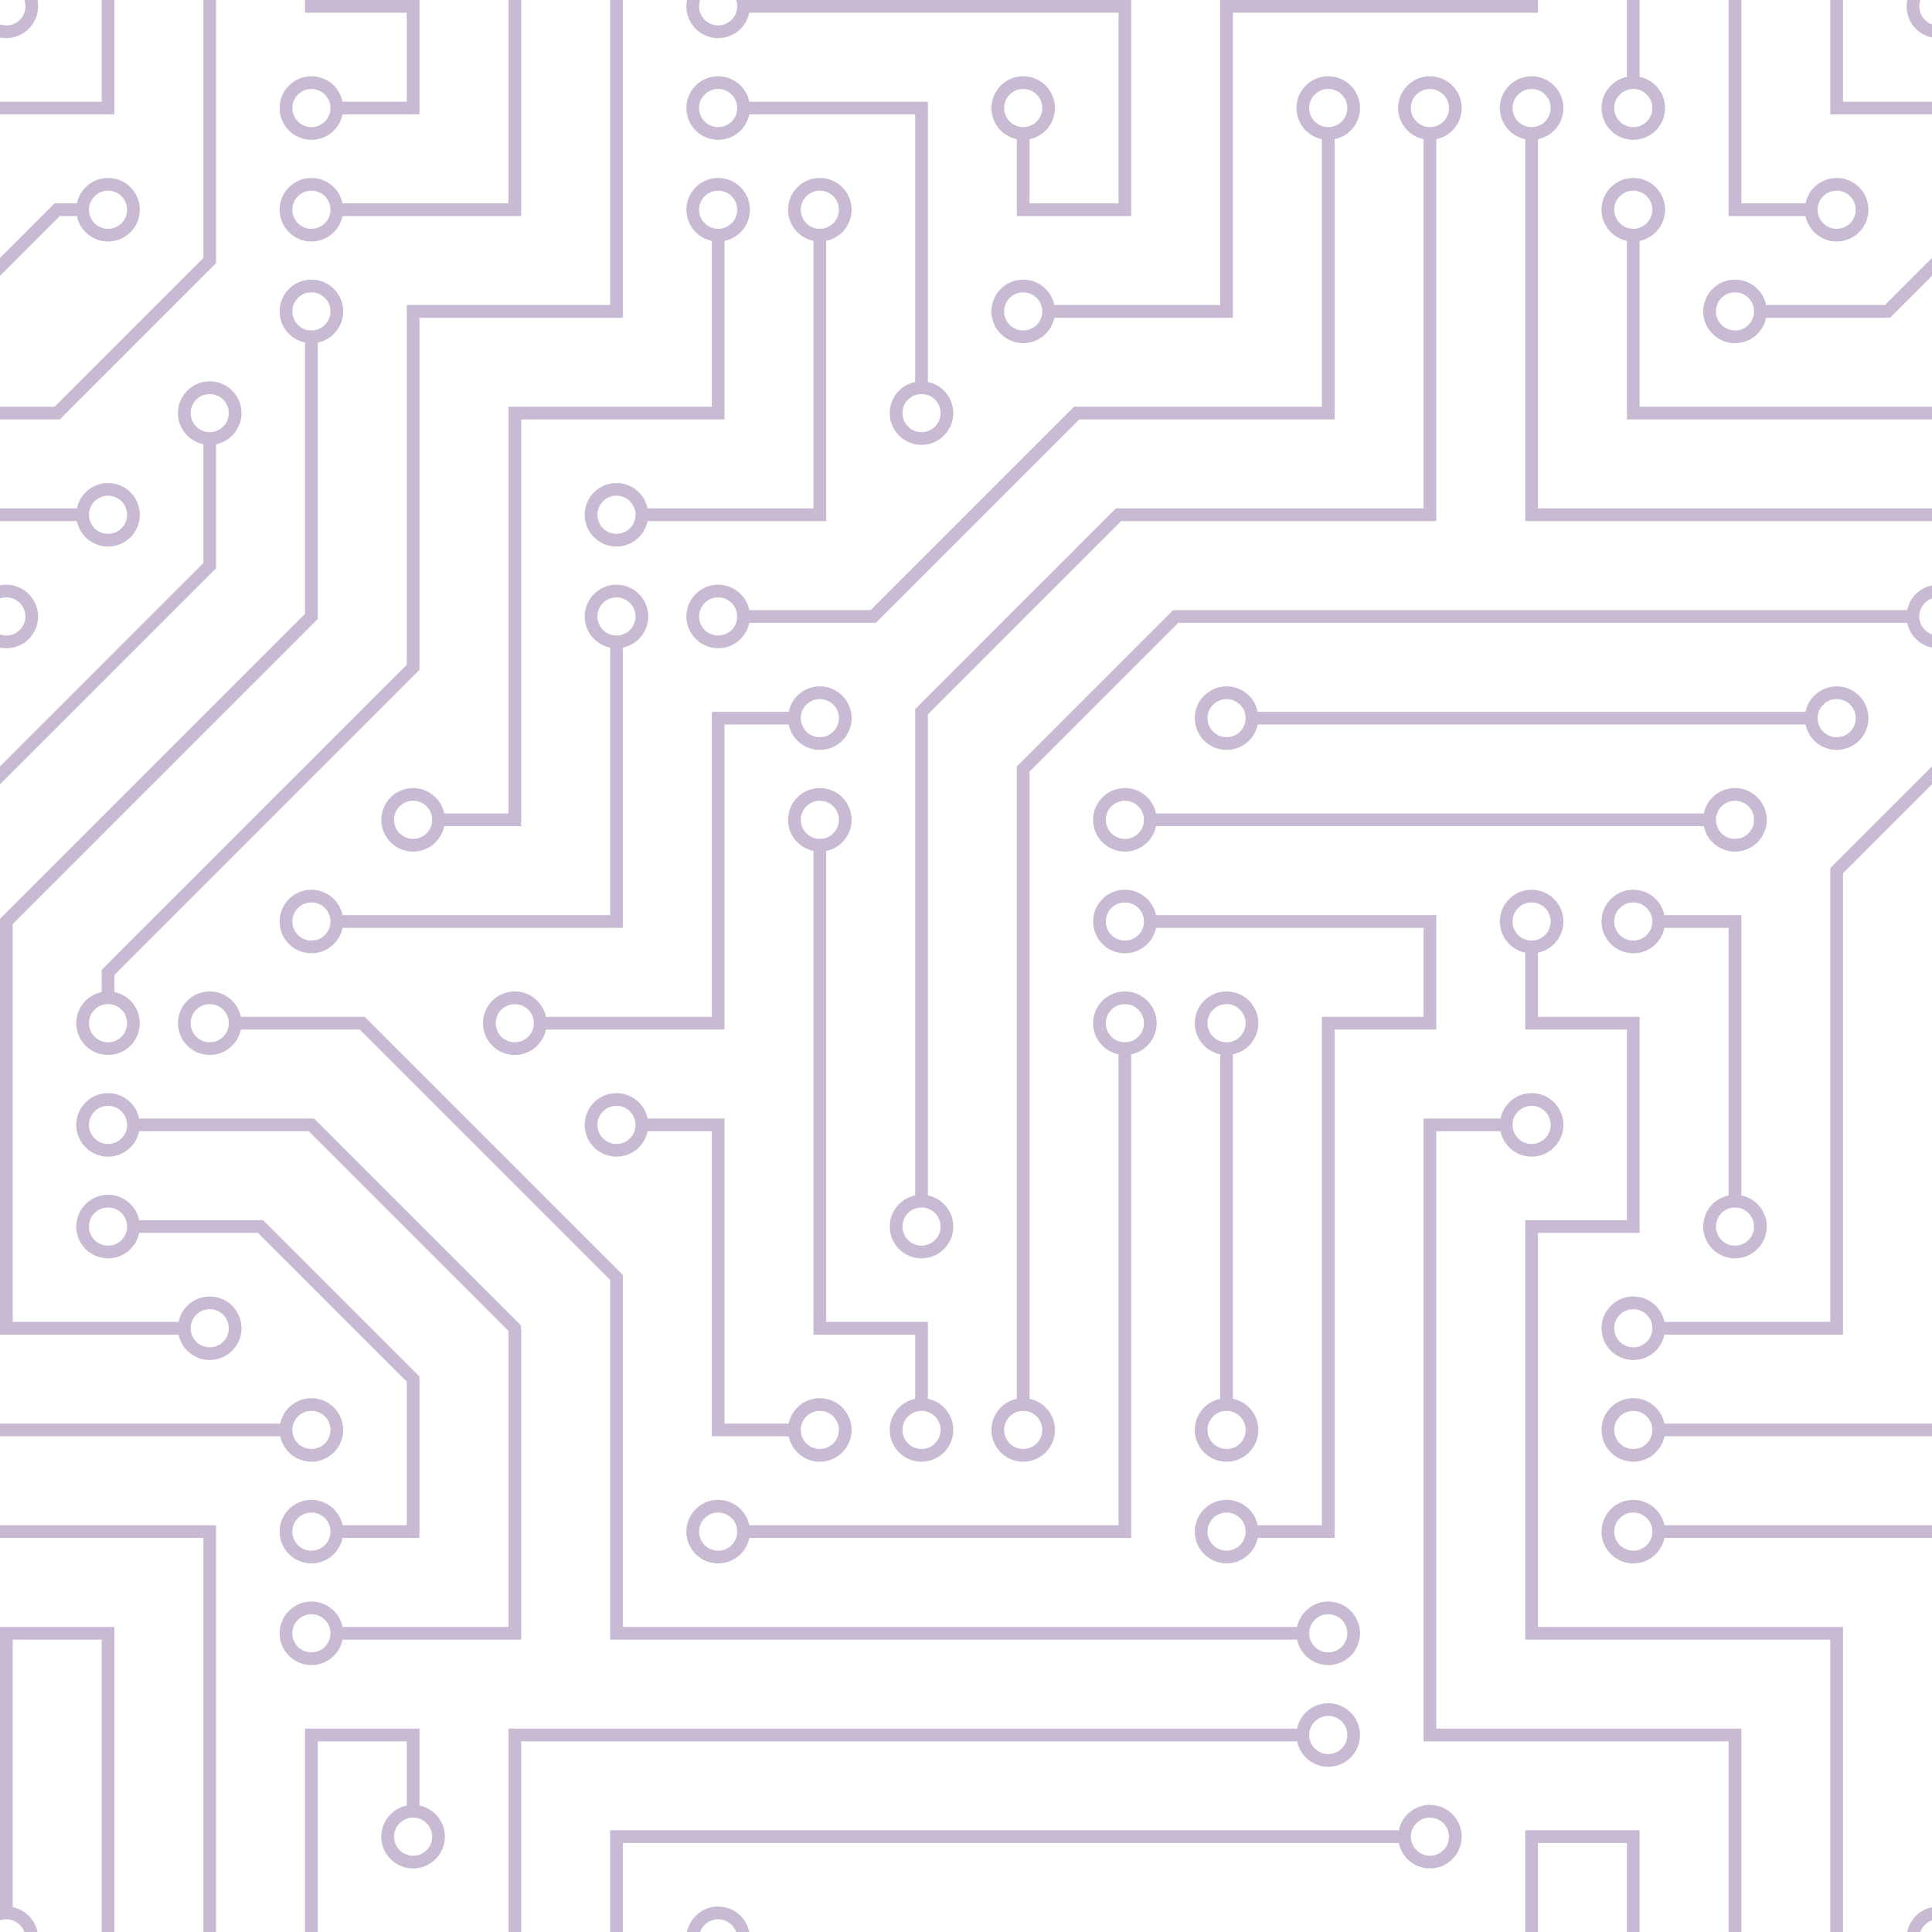
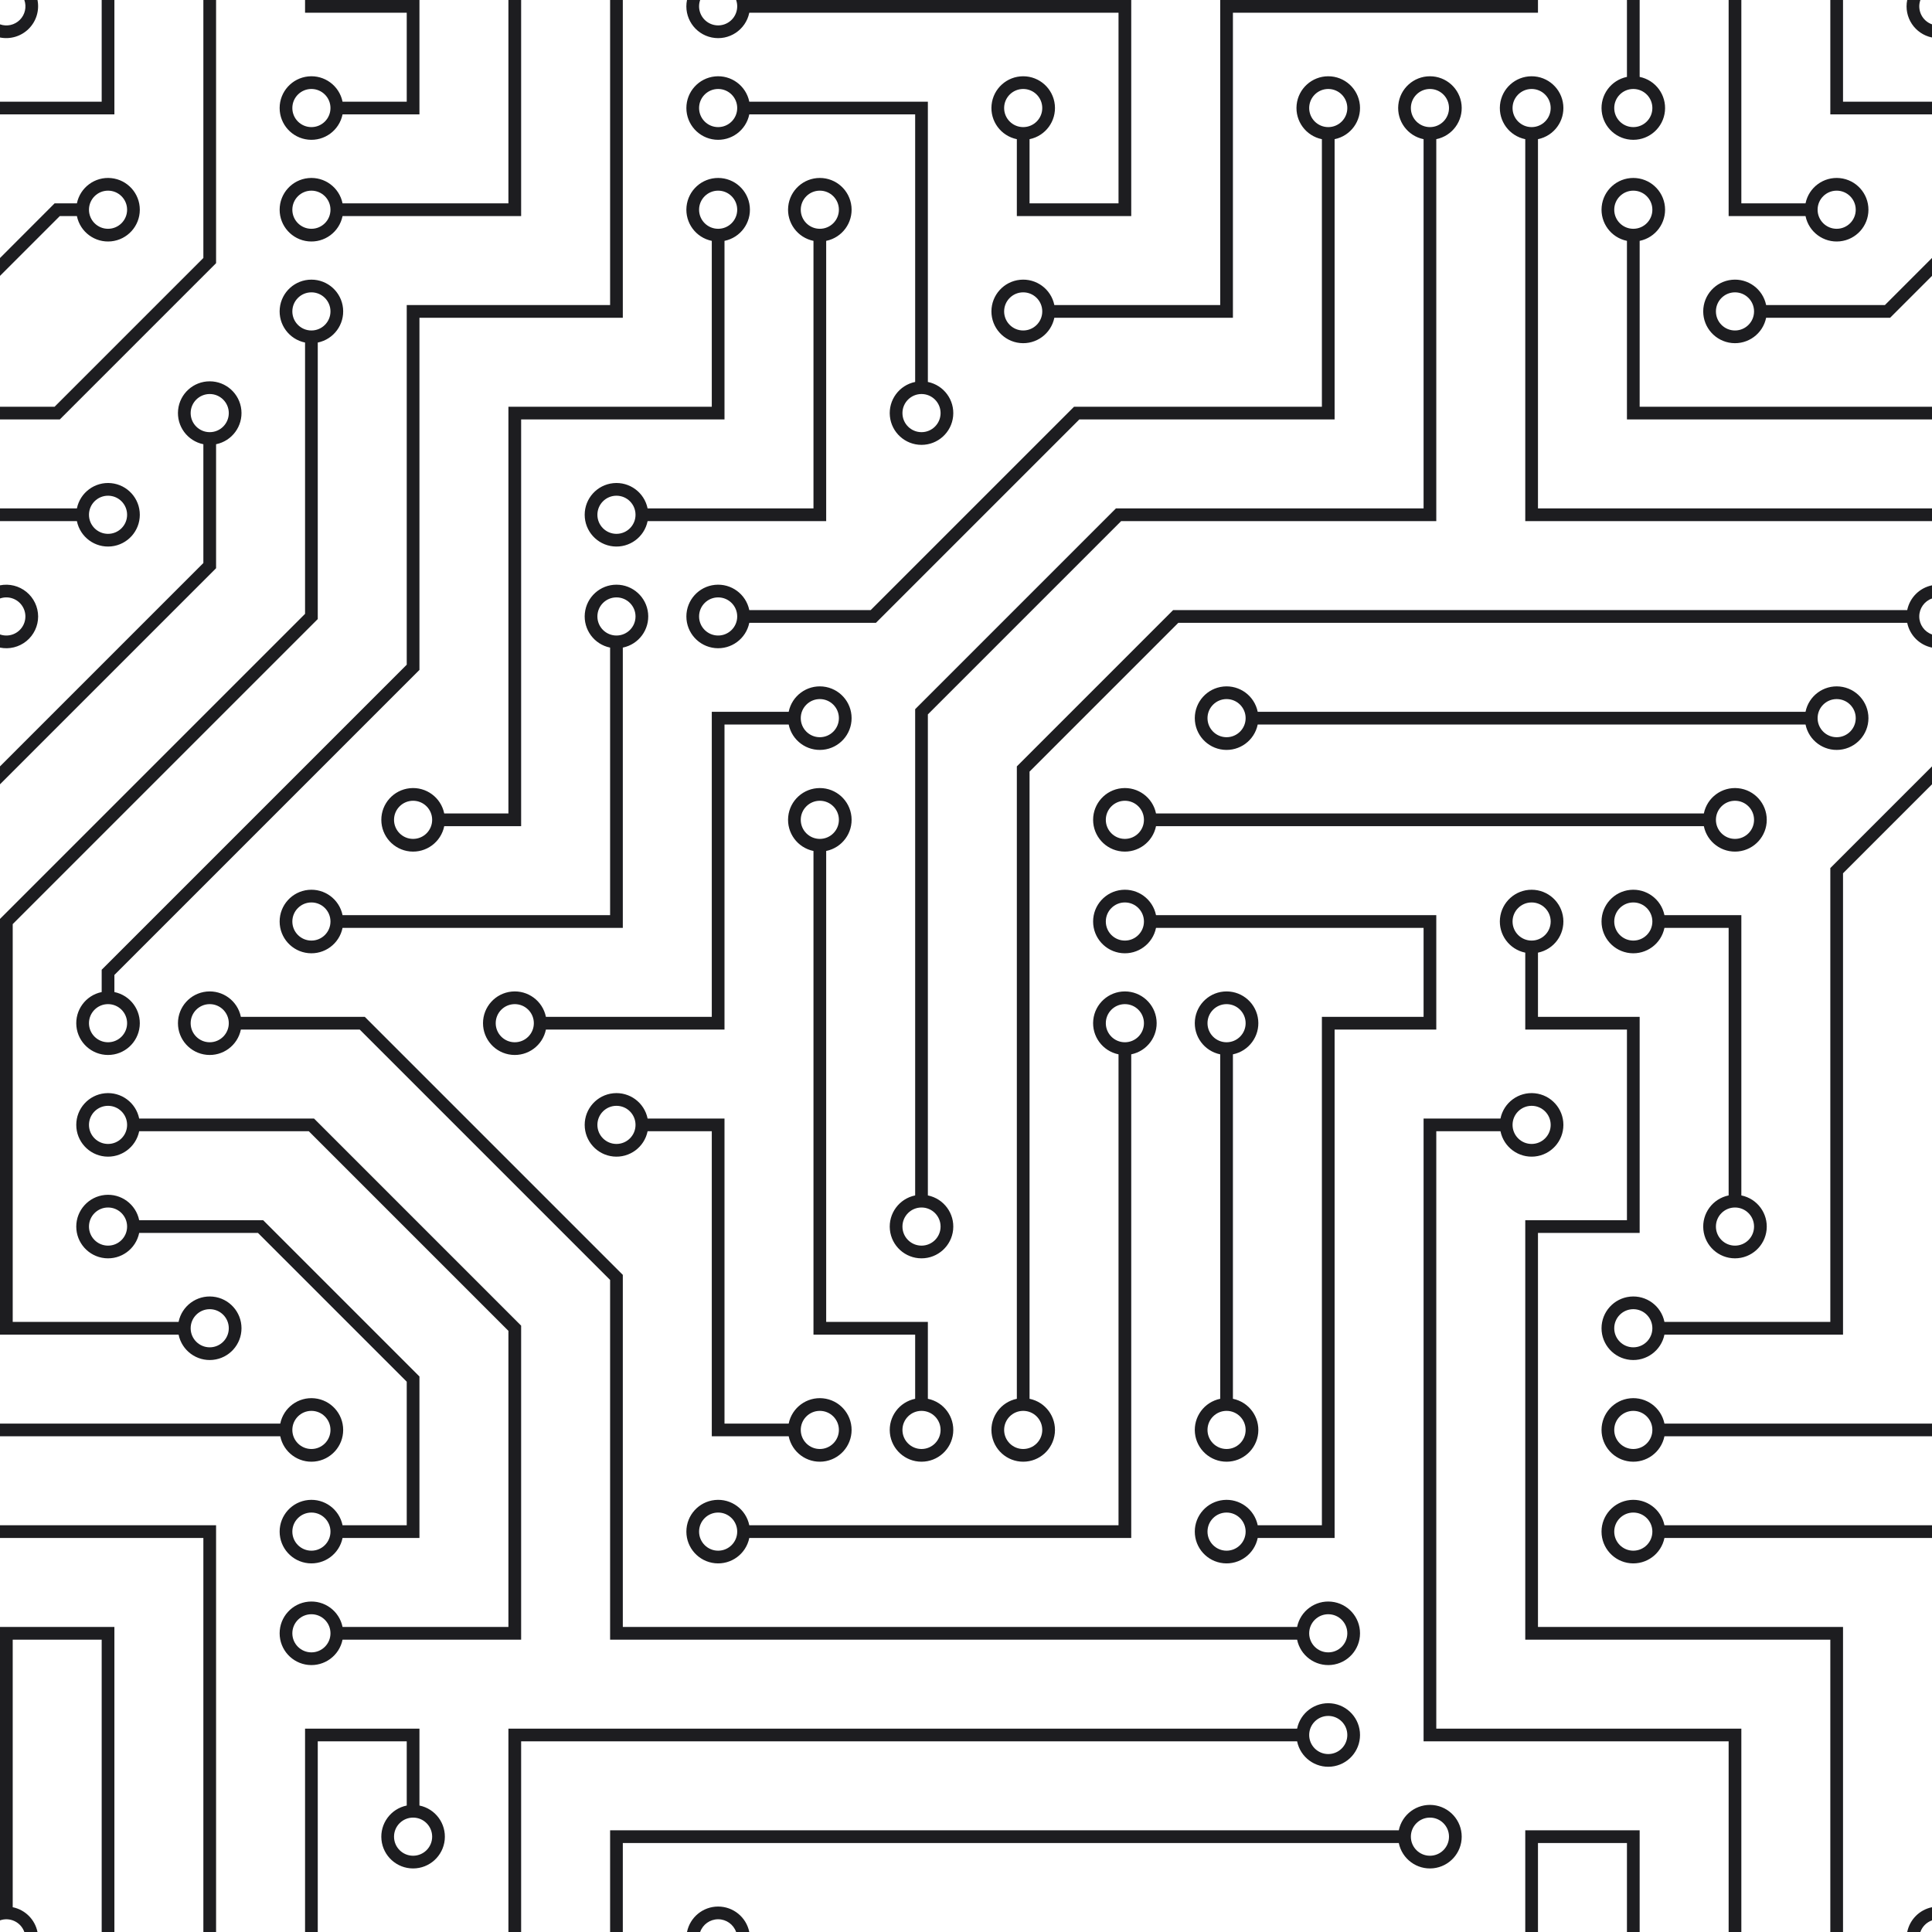
<svg xmlns="http://www.w3.org/2000/svg" viewBox="0 0 304 304" width="304" height="304">
-   <path fill="#4614674a" d="M44.1 224a5 5 0 1 1 0 2H0v-2h44.1zm160 48a5 5 0 1 1 0 2H82v-2h122.1zm57.8-46a5 5 0 1 1 0-2H304v2h-42.1zm0 16a5 5 0 1 1 0-2H304v2h-42.1zm6.2-114a5 5 0 1 1 0 2h-86.2a5 5 0 1 1 0-2h86.2zm-256-48a5 5 0 1 1 0 2H0v-2h12.1zm185.8 34a5 5 0 1 1 0-2h86.2a5 5 0 1 1 0 2h-86.2zM258 12.1a5 5 0 1 1-2 0V0h2v12.1zm-64 208a5 5 0 1 1-2 0v-54.2a5 5 0 1 1 2 0v54.2zm48-198.2V80h62v2h-64V21.9a5 5 0 1 1 2 0zm16 16V64h46v2h-48V37.9a5 5 0 1 1 2 0zm-128 96V208h16v12.1a5 5 0 1 1-2 0V210h-16v-76.1a5 5 0 1 1 2 0zm-5.9-21.9a5 5 0 1 1 0 2H114v48H85.9a5 5 0 1 1 0-2H112v-48h12.1zm-6.2 130a5 5 0 1 1 0-2H176v-74.1a5 5 0 1 1 2 0V242h-60.1zm-16-64a5 5 0 1 1 0-2H114v48h10.1a5 5 0 1 1 0 2H112v-48h-10.1zM66 284.1a5 5 0 1 1-2 0V274H50v30h-2v-32h18v12.1zM236.1 176a5 5 0 1 1 0 2H226v94h48v32h-2v-30h-48v-98h12.1zm25.8-30a5 5 0 1 1 0-2H274v44.1a5 5 0 1 1-2 0V146h-10.1zm-64 96a5 5 0 1 1 0-2H208v-80h16v-14h-42.1a5 5 0 1 1 0-2H226v18h-16v80h-12.1zm86.2-210a5 5 0 1 1 0 2H272V0h2v32h10.1zM98 101.9V146H53.9a5 5 0 1 1 0-2H96v-42.1a5 5 0 1 1 2 0zM53.9 34a5 5 0 1 1 0-2H80V0h2v34H53.9zm60.1 3.9V66H82v64H69.9a5 5 0 1 1 0-2H80V64h32V37.9a5 5 0 1 1 2 0zM101.9 82a5 5 0 1 1 0-2H128V37.9a5 5 0 1 1 2 0V82h-28.1zm16-64a5 5 0 1 1 0-2H146v44.1a5 5 0 1 1-2 0V18h-26.1zm102.2 270a5 5 0 1 1 0 2H98v14h-2v-16h124.1zM242 149.9V160h16v34h-16v62h48v48h-2v-46h-48v-66h16v-30h-16v-12.1a5 5 0 1 1 2 0zM53.9 18a5 5 0 1 1 0-2H64V2H48V0h18v18H53.9zm112 32a5 5 0 1 1 0-2H192V0h50v2h-48v48h-28.1zm-48-48a5 5 0 0 1-9.8-2h2.07a3 3 0 1 0 5.66 0H178v34h-18V21.9a5 5 0 1 1 2 0V32h14V2h-58.1zm0 96a5 5 0 1 1 0-2H137l32-32h39V21.9a5 5 0 1 1 2 0V66h-40.17l-32 32H117.9zm28.1 90.1a5 5 0 1 1-2 0v-76.51L175.59 80H224V21.9a5 5 0 1 1 2 0V82h-49.59L146 112.41v75.69zm16 32a5 5 0 1 1-2 0v-99.51L184.59 96H300.1a5 5 0 0 1 3.9-3.9v2.07a3 3 0 0 0 0 5.66v2.07a5 5 0 0 1-3.9-3.9H185.41L162 121.41v98.69zm-144-64a5 5 0 1 1-2 0v-3.51l48-48V48h32V0h2v50H66v55.41l-48 48v2.69zM50 53.9v43.51l-48 48V208h26.1a5 5 0 1 1 0 2H0v-65.41l48-48V53.9a5 5 0 1 1 2 0zm-16 16V89.41l-34 34v-2.82l32-32V69.9a5 5 0 1 1 2 0zM12.1 32a5 5 0 1 1 0 2H9.41L0 43.41V40.6L8.59 32h3.51zm265.8 18a5 5 0 1 1 0-2h18.69l7.41-7.41v2.82L297.41 50H277.9zm-16 160a5 5 0 1 1 0-2H288v-71.41l16-16v2.82l-14 14V210h-28.1zm-208 32a5 5 0 1 1 0-2H64v-22.59L40.59 194H21.9a5 5 0 1 1 0-2H41.41L66 216.59V242H53.9zm150.2 14a5 5 0 1 1 0 2H96v-56.6L56.6 162H37.9a5 5 0 1 1 0-2h19.5L98 200.6V256h106.1zm-150.2 2a5 5 0 1 1 0-2H80v-46.59L48.59 178H21.9a5 5 0 1 1 0-2H49.41L82 208.59V258H53.9zM34 39.8v1.61L9.41 66H0v-2h8.59L32 40.59V0h2v39.8zM2 300.1a5 5 0 0 1 3.9 3.9H3.83A3 3 0 0 0 0 302.17V256h18v48h-2v-46H2v42.1zM34 241v63h-2v-62H0v-2h34v1zM17 18H0v-2h16V0h2v18h-1zm273-2h14v2h-16V0h2v16zm-32 273v15h-2v-14h-14v14h-2v-16h18v1zM0 92.1A5.02 5.02 0 0 1 6 97a5 5 0 0 1-6 4.9v-2.07a3 3 0 1 0 0-5.66V92.1zM80 272h2v32h-2v-32zm37.9 32h-2.07a3 3 0 0 0-5.66 0h-2.07a5 5 0 0 1 9.8 0zM5.9 0A5.02 5.02 0 0 1 0 5.9V3.83A3 3 0 0 0 3.83 0H5.9zm294.2 0h2.07A3 3 0 0 0 304 3.83V5.9a5 5 0 0 1-3.9-5.9zm3.9 300.1v2.07a3 3 0 0 0-1.83 1.83h-2.07a5 5 0 0 1 3.9-3.9zM97 100a3 3 0 1 0 0-6 3 3 0 0 0 0 6zm0-16a3 3 0 1 0 0-6 3 3 0 0 0 0 6zm16 16a3 3 0 1 0 0-6 3 3 0 0 0 0 6zm16 16a3 3 0 1 0 0-6 3 3 0 0 0 0 6zm0 16a3 3 0 1 0 0-6 3 3 0 0 0 0 6zm-48 32a3 3 0 1 0 0-6 3 3 0 0 0 0 6zm16 16a3 3 0 1 0 0-6 3 3 0 0 0 0 6zm32 48a3 3 0 1 0 0-6 3 3 0 0 0 0 6zm-16 16a3 3 0 1 0 0-6 3 3 0 0 0 0 6zm32-16a3 3 0 1 0 0-6 3 3 0 0 0 0 6zm0-32a3 3 0 1 0 0-6 3 3 0 0 0 0 6zm16 32a3 3 0 1 0 0-6 3 3 0 0 0 0 6zm32 16a3 3 0 1 0 0-6 3 3 0 0 0 0 6zm0-16a3 3 0 1 0 0-6 3 3 0 0 0 0 6zm-16-64a3 3 0 1 0 0-6 3 3 0 0 0 0 6zm16 0a3 3 0 1 0 0-6 3 3 0 0 0 0 6zm16 96a3 3 0 1 0 0-6 3 3 0 0 0 0 6zm0 16a3 3 0 1 0 0-6 3 3 0 0 0 0 6zm16 16a3 3 0 1 0 0-6 3 3 0 0 0 0 6zm16-144a3 3 0 1 0 0-6 3 3 0 0 0 0 6zm0 32a3 3 0 1 0 0-6 3 3 0 0 0 0 6zm16-32a3 3 0 1 0 0-6 3 3 0 0 0 0 6zm16-16a3 3 0 1 0 0-6 3 3 0 0 0 0 6zm-96 0a3 3 0 1 0 0-6 3 3 0 0 0 0 6zm0 16a3 3 0 1 0 0-6 3 3 0 0 0 0 6zm16-32a3 3 0 1 0 0-6 3 3 0 0 0 0 6zm96 0a3 3 0 1 0 0-6 3 3 0 0 0 0 6zm-16-64a3 3 0 1 0 0-6 3 3 0 0 0 0 6zm16-16a3 3 0 1 0 0-6 3 3 0 0 0 0 6zm-32 0a3 3 0 1 0 0-6 3 3 0 0 0 0 6zm0-16a3 3 0 1 0 0-6 3 3 0 0 0 0 6zm-16 0a3 3 0 1 0 0-6 3 3 0 0 0 0 6zm-16 0a3 3 0 1 0 0-6 3 3 0 0 0 0 6zm-16 0a3 3 0 1 0 0-6 3 3 0 0 0 0 6zM49 36a3 3 0 1 0 0-6 3 3 0 0 0 0 6zm-32 0a3 3 0 1 0 0-6 3 3 0 0 0 0 6zm32 16a3 3 0 1 0 0-6 3 3 0 0 0 0 6zM33 68a3 3 0 1 0 0-6 3 3 0 0 0 0 6zm16-48a3 3 0 1 0 0-6 3 3 0 0 0 0 6zm0 240a3 3 0 1 0 0-6 3 3 0 0 0 0 6zm16 32a3 3 0 1 0 0-6 3 3 0 0 0 0 6zm-16-64a3 3 0 1 0 0-6 3 3 0 0 0 0 6zm0 16a3 3 0 1 0 0-6 3 3 0 0 0 0 6zm-16-32a3 3 0 1 0 0-6 3 3 0 0 0 0 6zm80-176a3 3 0 1 0 0-6 3 3 0 0 0 0 6zm16 0a3 3 0 1 0 0-6 3 3 0 0 0 0 6zm-16-16a3 3 0 1 0 0-6 3 3 0 0 0 0 6zm32 48a3 3 0 1 0 0-6 3 3 0 0 0 0 6zm16-16a3 3 0 1 0 0-6 3 3 0 0 0 0 6zm0-32a3 3 0 1 0 0-6 3 3 0 0 0 0 6zm112 176a3 3 0 1 0 0-6 3 3 0 0 0 0 6zm-16 16a3 3 0 1 0 0-6 3 3 0 0 0 0 6zm0 16a3 3 0 1 0 0-6 3 3 0 0 0 0 6zm0 16a3 3 0 1 0 0-6 3 3 0 0 0 0 6zM17 180a3 3 0 1 0 0-6 3 3 0 0 0 0 6zm0 16a3 3 0 1 0 0-6 3 3 0 0 0 0 6zm0-32a3 3 0 1 0 0-6 3 3 0 0 0 0 6zm16 0a3 3 0 1 0 0-6 3 3 0 0 0 0 6zM17 84a3 3 0 1 0 0-6 3 3 0 0 0 0 6zm32 64a3 3 0 1 0 0-6 3 3 0 0 0 0 6zm16-16a3 3 0 1 0 0-6 3 3 0 0 0 0 6z" />
+   <path fill="#1d1d20" d="M44.1 224a5 5 0 1 1 0 2H0v-2h44.1zm160 48a5 5 0 1 1 0 2H82v-2h122.1zm57.8-46a5 5 0 1 1 0-2H304v2h-42.1zm0 16a5 5 0 1 1 0-2H304v2h-42.1zm6.2-114a5 5 0 1 1 0 2h-86.2a5 5 0 1 1 0-2h86.2zm-256-48a5 5 0 1 1 0 2H0v-2h12.1zm185.8 34a5 5 0 1 1 0-2h86.2a5 5 0 1 1 0 2h-86.2zM258 12.1a5 5 0 1 1-2 0V0h2v12.1zm-64 208a5 5 0 1 1-2 0v-54.2a5 5 0 1 1 2 0v54.2zm48-198.2V80h62v2h-64V21.9a5 5 0 1 1 2 0zm16 16V64h46v2h-48V37.9a5 5 0 1 1 2 0zm-128 96V208h16v12.1a5 5 0 1 1-2 0V210h-16v-76.1a5 5 0 1 1 2 0zm-5.9-21.9a5 5 0 1 1 0 2H114v48H85.9a5 5 0 1 1 0-2H112v-48h12.1zm-6.2 130a5 5 0 1 1 0-2H176v-74.1a5 5 0 1 1 2 0V242h-60.1zm-16-64a5 5 0 1 1 0-2H114v48h10.1a5 5 0 1 1 0 2H112v-48h-10.1zM66 284.1a5 5 0 1 1-2 0V274H50v30h-2v-32h18v12.1zM236.1 176a5 5 0 1 1 0 2H226v94h48v32h-2v-30h-48v-98h12.1zm25.8-30a5 5 0 1 1 0-2H274v44.1a5 5 0 1 1-2 0V146h-10.1zm-64 96a5 5 0 1 1 0-2H208v-80h16v-14h-42.1a5 5 0 1 1 0-2H226v18h-16v80h-12.1zm86.2-210a5 5 0 1 1 0 2H272V0h2v32h10.1zM98 101.9V146H53.9a5 5 0 1 1 0-2H96v-42.1a5 5 0 1 1 2 0zM53.9 34a5 5 0 1 1 0-2H80V0h2v34H53.9zm60.1 3.9V66H82v64H69.9a5 5 0 1 1 0-2H80V64h32V37.9a5 5 0 1 1 2 0zM101.9 82a5 5 0 1 1 0-2H128V37.9a5 5 0 1 1 2 0V82h-28.1zm16-64a5 5 0 1 1 0-2H146v44.1a5 5 0 1 1-2 0V18h-26.1zm102.2 270a5 5 0 1 1 0 2H98v14h-2v-16h124.1zM242 149.9V160h16v34h-16v62h48v48h-2v-46h-48v-66h16v-30h-16v-12.1a5 5 0 1 1 2 0zM53.9 18a5 5 0 1 1 0-2H64V2H48V0h18v18H53.9zm112 32a5 5 0 1 1 0-2H192V0h50v2h-48v48h-28.1zm-48-48a5 5 0 0 1-9.8-2h2.07a3 3 0 1 0 5.66 0H178v34h-18V21.9a5 5 0 1 1 2 0V32h14V2h-58.1zm0 96a5 5 0 1 1 0-2H137l32-32h39V21.9a5 5 0 1 1 2 0V66h-40.17l-32 32H117.9zm28.1 90.1a5 5 0 1 1-2 0v-76.51L175.59 80H224V21.9a5 5 0 1 1 2 0V82h-49.59L146 112.41v75.69zm16 32a5 5 0 1 1-2 0v-99.51L184.59 96H300.1a5 5 0 0 1 3.9-3.9v2.07a3 3 0 0 0 0 5.66v2.07a5 5 0 0 1-3.9-3.9H185.41L162 121.41v98.69zm-144-64a5 5 0 1 1-2 0v-3.51l48-48V48h32V0h2v50H66v55.41l-48 48v2.69zM50 53.9v43.51l-48 48V208h26.1a5 5 0 1 1 0 2H0v-65.41l48-48V53.9a5 5 0 1 1 2 0zm-16 16V89.41l-34 34v-2.82l32-32V69.9a5 5 0 1 1 2 0zM12.1 32a5 5 0 1 1 0 2H9.41L0 43.41V40.6L8.59 32h3.51zm265.8 18a5 5 0 1 1 0-2h18.69l7.41-7.41v2.82L297.41 50H277.9zm-16 160a5 5 0 1 1 0-2H288v-71.41l16-16v2.82l-14 14V210h-28.1zm-208 32a5 5 0 1 1 0-2H64v-22.59L40.59 194H21.9a5 5 0 1 1 0-2H41.41L66 216.59V242H53.9zm150.2 14a5 5 0 1 1 0 2H96v-56.6L56.6 162H37.9a5 5 0 1 1 0-2h19.5L98 200.6V256h106.1zm-150.2 2a5 5 0 1 1 0-2H80v-46.59L48.59 178H21.9a5 5 0 1 1 0-2H49.41L82 208.59V258H53.9zM34 39.8v1.61L9.41 66H0v-2h8.59L32 40.59V0h2v39.8zM2 300.1a5 5 0 0 1 3.9 3.9H3.83A3 3 0 0 0 0 302.17V256h18v48h-2v-46H2v42.1zM34 241v63h-2v-62H0v-2h34v1zM17 18H0v-2h16V0h2v18h-1zm273-2h14v2h-16V0h2v16zm-32 273v15h-2v-14h-14v14h-2v-16h18v1zM0 92.1A5.02 5.02 0 0 1 6 97a5 5 0 0 1-6 4.9v-2.07a3 3 0 1 0 0-5.66V92.1zM80 272h2v32h-2v-32zm37.9 32h-2.07a3 3 0 0 0-5.66 0h-2.07a5 5 0 0 1 9.8 0zM5.9 0A5.02 5.02 0 0 1 0 5.9V3.83A3 3 0 0 0 3.83 0H5.9zm294.2 0h2.07A3 3 0 0 0 304 3.83V5.9a5 5 0 0 1-3.9-5.9zm3.9 300.1v2.07a3 3 0 0 0-1.83 1.83h-2.07a5 5 0 0 1 3.9-3.9zM97 100a3 3 0 1 0 0-6 3 3 0 0 0 0 6zm0-16a3 3 0 1 0 0-6 3 3 0 0 0 0 6zm16 16a3 3 0 1 0 0-6 3 3 0 0 0 0 6zm16 16a3 3 0 1 0 0-6 3 3 0 0 0 0 6zm0 16a3 3 0 1 0 0-6 3 3 0 0 0 0 6zm-48 32a3 3 0 1 0 0-6 3 3 0 0 0 0 6zm16 16a3 3 0 1 0 0-6 3 3 0 0 0 0 6zm32 48a3 3 0 1 0 0-6 3 3 0 0 0 0 6zm-16 16a3 3 0 1 0 0-6 3 3 0 0 0 0 6zm32-16a3 3 0 1 0 0-6 3 3 0 0 0 0 6zm0-32a3 3 0 1 0 0-6 3 3 0 0 0 0 6zm16 32a3 3 0 1 0 0-6 3 3 0 0 0 0 6zm32 16a3 3 0 1 0 0-6 3 3 0 0 0 0 6zm0-16a3 3 0 1 0 0-6 3 3 0 0 0 0 6zm-16-64a3 3 0 1 0 0-6 3 3 0 0 0 0 6zm16 0a3 3 0 1 0 0-6 3 3 0 0 0 0 6zm16 96a3 3 0 1 0 0-6 3 3 0 0 0 0 6zm0 16a3 3 0 1 0 0-6 3 3 0 0 0 0 6zm16 16a3 3 0 1 0 0-6 3 3 0 0 0 0 6zm16-144a3 3 0 1 0 0-6 3 3 0 0 0 0 6zm0 32a3 3 0 1 0 0-6 3 3 0 0 0 0 6zm16-32a3 3 0 1 0 0-6 3 3 0 0 0 0 6zm16-16a3 3 0 1 0 0-6 3 3 0 0 0 0 6zm-96 0a3 3 0 1 0 0-6 3 3 0 0 0 0 6zm0 16a3 3 0 1 0 0-6 3 3 0 0 0 0 6zm16-32a3 3 0 1 0 0-6 3 3 0 0 0 0 6zm96 0a3 3 0 1 0 0-6 3 3 0 0 0 0 6zm-16-64a3 3 0 1 0 0-6 3 3 0 0 0 0 6zm16-16a3 3 0 1 0 0-6 3 3 0 0 0 0 6zm-32 0a3 3 0 1 0 0-6 3 3 0 0 0 0 6zm0-16a3 3 0 1 0 0-6 3 3 0 0 0 0 6zm-16 0a3 3 0 1 0 0-6 3 3 0 0 0 0 6zm-16 0a3 3 0 1 0 0-6 3 3 0 0 0 0 6zm-16 0a3 3 0 1 0 0-6 3 3 0 0 0 0 6zM49 36a3 3 0 1 0 0-6 3 3 0 0 0 0 6zm-32 0a3 3 0 1 0 0-6 3 3 0 0 0 0 6zm32 16a3 3 0 1 0 0-6 3 3 0 0 0 0 6zM33 68a3 3 0 1 0 0-6 3 3 0 0 0 0 6zm16-48a3 3 0 1 0 0-6 3 3 0 0 0 0 6zm0 240a3 3 0 1 0 0-6 3 3 0 0 0 0 6zm16 32a3 3 0 1 0 0-6 3 3 0 0 0 0 6zm-16-64a3 3 0 1 0 0-6 3 3 0 0 0 0 6zm0 16a3 3 0 1 0 0-6 3 3 0 0 0 0 6zm-16-32a3 3 0 1 0 0-6 3 3 0 0 0 0 6zm80-176a3 3 0 1 0 0-6 3 3 0 0 0 0 6zm16 0a3 3 0 1 0 0-6 3 3 0 0 0 0 6zm-16-16a3 3 0 1 0 0-6 3 3 0 0 0 0 6zm32 48a3 3 0 1 0 0-6 3 3 0 0 0 0 6zm16-16a3 3 0 1 0 0-6 3 3 0 0 0 0 6zm0-32a3 3 0 1 0 0-6 3 3 0 0 0 0 6zm112 176a3 3 0 1 0 0-6 3 3 0 0 0 0 6zm-16 16a3 3 0 1 0 0-6 3 3 0 0 0 0 6zm0 16a3 3 0 1 0 0-6 3 3 0 0 0 0 6zm0 16a3 3 0 1 0 0-6 3 3 0 0 0 0 6zM17 180a3 3 0 1 0 0-6 3 3 0 0 0 0 6zm0 16a3 3 0 1 0 0-6 3 3 0 0 0 0 6zm0-32a3 3 0 1 0 0-6 3 3 0 0 0 0 6zm16 0a3 3 0 1 0 0-6 3 3 0 0 0 0 6zM17 84a3 3 0 1 0 0-6 3 3 0 0 0 0 6zm32 64a3 3 0 1 0 0-6 3 3 0 0 0 0 6zm16-16a3 3 0 1 0 0-6 3 3 0 0 0 0 6z" />
</svg>
